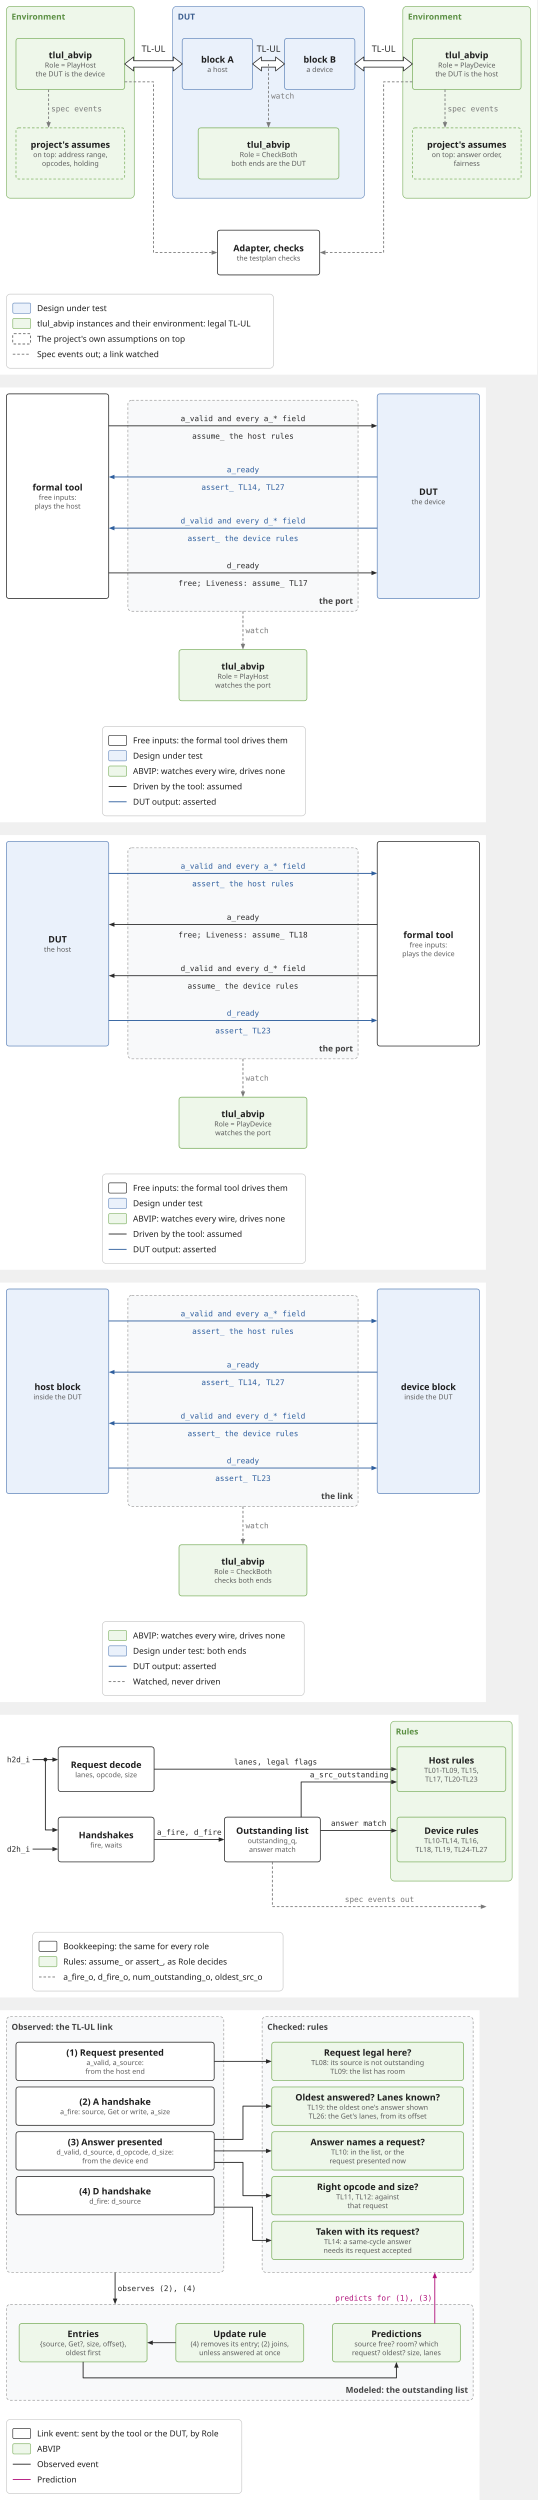
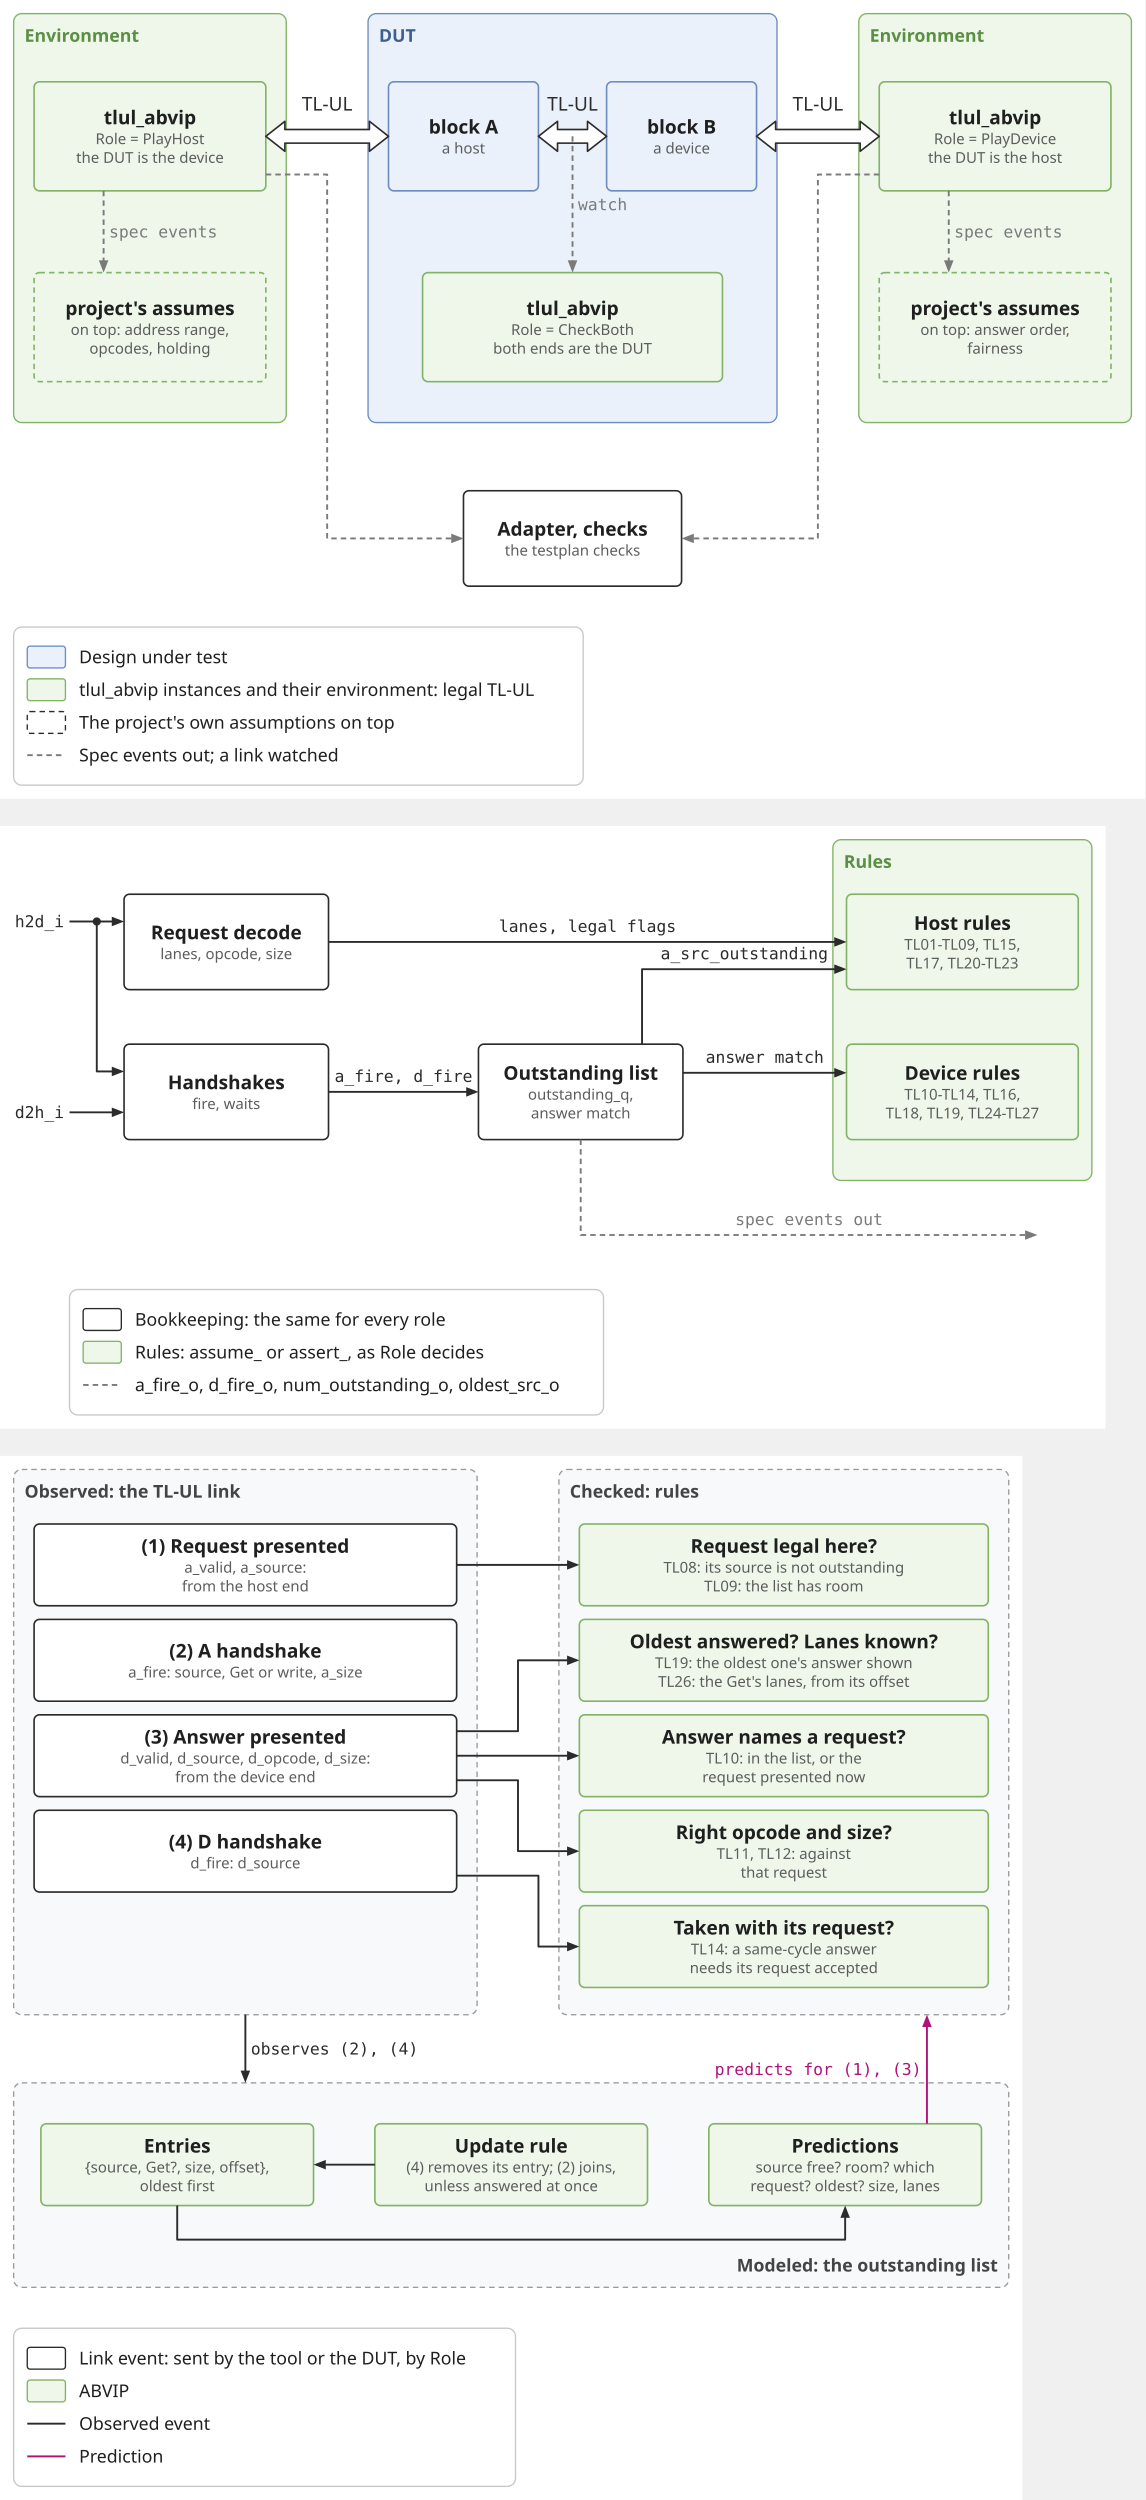
- <svg xmlns="http://www.w3.org/2000/svg" width="840" height="3910" viewBox="0 0 840 3910">
+ <svg xmlns="http://www.w3.org/2000/svg" width="840" height="1834" viewBox="0 0 840 1834">
  <view id="fig1" viewBox="0 0 840 586" />
-   <view id="fig2" viewBox="0 606 760 680" />
-   <view id="fig3" viewBox="0 1306 760 680" />
-   <view id="fig4" viewBox="0 2006 760 656" />
-   <view id="fig5" viewBox="0 2682 811 442" />
-   <view id="fig6" viewBox="0 3144 750 766" />
+   <view id="fig2" viewBox="0 606 811 442" />
+   <view id="fig3" viewBox="0 1068 750 766" />
  <svg x="0" y="0" width="840" height="586" viewBox="-10 -10 840 586" font-family="sans-serif" font-size="14" fill="#1f1f1f">
    <rect x="-10" y="-10" width="840" height="586" fill="#ffffff" />
    <rect x="0" y="0" width="200" height="300" rx="6" fill="#eef7ea" stroke="#82b366" stroke-width="1" />
    <rect x="260" y="0" width="300" height="300" rx="6" fill="#eaf1fb" stroke="#6c8ebf" stroke-width="1" />
    <rect x="620" y="0" width="200" height="300" rx="6" fill="#eef7ea" stroke="#82b366" stroke-width="1" />
    <rect x="0" y="450" width="417.81" height="116" rx="6" fill="#ffffff" stroke="#c8c8c8" stroke-width="1" />
    <rect x="15" y="50" width="170" height="80" rx="4" fill="#eef7ea" stroke="#82b366" stroke-width="1.2" />
    <text x="100" y="81.15" font-size="14" font-weight="bold" text-anchor="middle">tlul_abvip</text>
    <text x="100" y="95.72" font-size="11" fill="#5c5c5c" text-anchor="middle">Role = PlayHost</text>
    <text x="100" y="109.47" font-size="11" fill="#5c5c5c" text-anchor="middle">the DUT is the device</text>
    <rect x="15" y="190" width="170" height="80" rx="4" fill="#eef7ea" stroke="#82b366" stroke-width="1.2" stroke-dasharray="4 3" />
    <text x="100" y="221.15" font-size="14" font-weight="bold" text-anchor="middle">project's assumes</text>
    <text x="100" y="235.72" font-size="11" fill="#5c5c5c" text-anchor="middle">on top: address range,</text>
    <text x="100" y="249.47" font-size="11" fill="#5c5c5c" text-anchor="middle">opcodes, holding</text>
    <rect x="275" y="50" width="110" height="80" rx="4" fill="#eaf1fb" stroke="#6c8ebf" stroke-width="1.2" />
    <text x="330" y="88.03" font-size="14" font-weight="bold" text-anchor="middle">block A</text>
    <text x="330" y="102.6" font-size="11" fill="#5c5c5c" text-anchor="middle">a host</text>
    <rect x="435" y="50" width="110" height="80" rx="4" fill="#eaf1fb" stroke="#6c8ebf" stroke-width="1.2" />
    <text x="490" y="88.03" font-size="14" font-weight="bold" text-anchor="middle">block B</text>
    <text x="490" y="102.6" font-size="11" fill="#5c5c5c" text-anchor="middle">a device</text>
    <rect x="300" y="190" width="220" height="80" rx="4" fill="#eef7ea" stroke="#82b366" stroke-width="1.2" />
    <text x="410" y="221.15" font-size="14" font-weight="bold" text-anchor="middle">tlul_abvip</text>
    <text x="410" y="235.72" font-size="11" fill="#5c5c5c" text-anchor="middle">Role = CheckBoth</text>
    <text x="410" y="249.47" font-size="11" fill="#5c5c5c" text-anchor="middle">both ends are the DUT</text>
    <rect x="635" y="50" width="170" height="80" rx="4" fill="#eef7ea" stroke="#82b366" stroke-width="1.2" />
    <text x="720" y="81.15" font-size="14" font-weight="bold" text-anchor="middle">tlul_abvip</text>
    <text x="720" y="95.72" font-size="11" fill="#5c5c5c" text-anchor="middle">Role = PlayDevice</text>
    <text x="720" y="109.47" font-size="11" fill="#5c5c5c" text-anchor="middle">the DUT is the host</text>
    <rect x="635" y="190" width="170" height="80" rx="4" fill="#eef7ea" stroke="#82b366" stroke-width="1.2" stroke-dasharray="4 3" />
    <text x="720" y="221.15" font-size="14" font-weight="bold" text-anchor="middle">project's assumes</text>
    <text x="720" y="235.72" font-size="11" fill="#5c5c5c" text-anchor="middle">on top: answer order,</text>
    <text x="720" y="249.47" font-size="11" fill="#5c5c5c" text-anchor="middle">fairness</text>
    <polygon points="185,90 199,101 199,95 261,95 261,101 275,90 261,79 261,85 199,85 199,79" fill="#ffffff" stroke="#2b2b2b" stroke-width="1.2" stroke-linejoin="round" />
    <polygon points="385,90 399,101 399,95 421,95 421,101 435,90 421,79 421,85 399,85 399,79" fill="#ffffff" stroke="#2b2b2b" stroke-width="1.2" stroke-linejoin="round" />
    <polygon points="410,190 406.5,181 413.5,181" fill="#7a7a7a" />
    <polyline points="410,90 410,182" fill="none" stroke="#7a7a7a" stroke-width="1.4" stroke-dasharray="4 3" stroke-linejoin="round" />
    <polygon points="545,90 559,101 559,95 621,95 621,101 635,90 621,79 621,85 559,85 559,79" fill="#ffffff" stroke="#2b2b2b" stroke-width="1.2" stroke-linejoin="round" />
    <polygon points="66,190 62.5,181 69.5,181" fill="#7a7a7a" />
    <polyline points="66,130 66,182" fill="none" stroke="#7a7a7a" stroke-width="1.4" stroke-dasharray="4 3" stroke-linejoin="round" />
    <polygon points="686,190 682.5,181 689.5,181" fill="#7a7a7a" />
    <polyline points="686,130 686,182" fill="none" stroke="#7a7a7a" stroke-width="1.4" stroke-dasharray="4 3" stroke-linejoin="round" />
    <rect x="330" y="350" width="160" height="70" rx="4" fill="#ffffff" stroke="#2b2b2b" stroke-width="1.2" />
    <text x="410" y="383.02" font-size="14" font-weight="bold" text-anchor="middle">Adapter, checks</text>
    <text x="410" y="397.6" font-size="11" fill="#5c5c5c" text-anchor="middle">the testplan checks</text>
    <polygon points="330,385 321,388.5 321,381.5" fill="#7a7a7a" />
    <polyline points="185,118 230,118 230,385 322,385" fill="none" stroke="#7a7a7a" stroke-width="1.4" stroke-dasharray="4 3" stroke-linejoin="round" />
    <polygon points="490,385 499,381.5 499,388.5" fill="#7a7a7a" />
    <polyline points="635,118 590,118 590,385 498,385" fill="none" stroke="#7a7a7a" stroke-width="1.4" stroke-dasharray="4 3" stroke-linejoin="round" />
    <rect x="10" y="464" width="28" height="16" rx="2" fill="#eaf1fb" stroke="#6c8ebf" stroke-width="1" />
    <rect x="10" y="488" width="28" height="16" rx="2" fill="#eef7ea" stroke="#82b366" stroke-width="1" />
    <rect x="10" y="512" width="28" height="16" rx="2" fill="#ffffff" stroke="#2b2b2b" stroke-width="1" stroke-dasharray="4 3" />
    <line x1="10" y1="544" x2="38" y2="544" fill="none" stroke="#7a7a7a" stroke-width="1.4" stroke-dasharray="4 3" />
    <text x="8" y="20.68" font-size="13" font-weight="bold" fill="#5b8f43">Environment</text>
    <text x="268" y="20.68" font-size="13" font-weight="bold" fill="#3d5f8f">DUT</text>
    <text x="628" y="20.68" font-size="13" font-weight="bold" fill="#5b8f43">Environment</text>
    <text x="230" y="71.15" font-size="14" fill="#2b2b2b" text-anchor="middle">TL-UL</text>
    <text x="410" y="71.15" font-size="14" fill="#2b2b2b" text-anchor="middle">TL-UL</text>
    <text x="414" y="144.2" font-size="12" font-family="monospace" fill="#7a7a7a">watch</text>
    <text x="590" y="71.15" font-size="14" fill="#2b2b2b" text-anchor="middle">TL-UL</text>
    <text x="70" y="164.2" font-size="12" font-family="monospace" fill="#7a7a7a">spec events</text>
    <text x="690" y="164.2" font-size="12" font-family="monospace" fill="#7a7a7a">spec events</text>
    <text x="48" y="476.55" font-size="13">Design under test</text>
    <text x="48" y="500.55" font-size="13">tlul_abvip instances and their environment: legal TL-UL</text>
    <text x="48" y="524.55" font-size="13">The project's own assumptions on top</text>
    <text x="48" y="548.55" font-size="13">Spec events out; a link watched</text>
  </svg>
-   <svg x="0" y="606" width="760" height="680" viewBox="-10 10 760 680" font-family="sans-serif" font-size="14" fill="#1f1f1f">
-     <rect x="-10" y="10" width="760" height="680" fill="#ffffff" />
-     <rect x="190" y="30" width="360" height="330" rx="6" fill="#f8f9fa" stroke="#9a9a9a" stroke-width="1" stroke-dasharray="4 3" />
-     <rect x="150" y="540" width="317.96" height="140" rx="6" fill="#ffffff" stroke="#c8c8c8" stroke-width="1" />
-     <rect x="0" y="20" width="160" height="320" rx="4" fill="#ffffff" stroke="#2b2b2b" stroke-width="1.2" />
-     <text x="80" y="171.15" font-size="14" font-weight="bold" text-anchor="middle">formal tool</text>
-     <text x="80" y="185.72" font-size="11" fill="#5c5c5c" text-anchor="middle">free inputs:</text>
-     <text x="80" y="199.47" font-size="11" fill="#5c5c5c" text-anchor="middle">plays the host</text>
-     <rect x="580" y="20" width="160" height="320" rx="4" fill="#eaf1fb" stroke="#6c8ebf" stroke-width="1.2" />
-     <text x="660" y="178.03" font-size="14" font-weight="bold" text-anchor="middle">DUT</text>
-     <text x="660" y="192.6" font-size="11" fill="#5c5c5c" text-anchor="middle">the device</text>
-     <polygon points="580,70 571,73.5 571,66.5" fill="#2b2b2b" />
-     <polyline points="160,70 572,70" fill="none" stroke="#2b2b2b" stroke-width="1.4" stroke-linejoin="round" />
-     <polygon points="160,150 169,146.5 169,153.5" fill="#2f5f9e" />
-     <polyline points="580,150 168,150" fill="none" stroke="#2f5f9e" stroke-width="1.4" stroke-linejoin="round" />
-     <polygon points="160,230 169,226.5 169,233.5" fill="#2f5f9e" />
-     <polyline points="580,230 168,230" fill="none" stroke="#2f5f9e" stroke-width="1.4" stroke-linejoin="round" />
-     <polygon points="580,300 571,303.5 571,296.5" fill="#2b2b2b" />
-     <polyline points="160,300 572,300" fill="none" stroke="#2b2b2b" stroke-width="1.4" stroke-linejoin="round" />
-     <rect x="270" y="420" width="200" height="80" rx="4" fill="#eef7ea" stroke="#82b366" stroke-width="1.2" />
-     <text x="370" y="451.15" font-size="14" font-weight="bold" text-anchor="middle">tlul_abvip</text>
-     <text x="370" y="465.73" font-size="11" fill="#5c5c5c" text-anchor="middle">Role = PlayHost</text>
-     <text x="370" y="479.48" font-size="11" fill="#5c5c5c" text-anchor="middle">watches the port</text>
-     <polygon points="370,420 366.5,411 373.5,411" fill="#7a7a7a" />
-     <polyline points="370,360 370,412" fill="none" stroke="#7a7a7a" stroke-width="1.4" stroke-dasharray="4 3" stroke-linejoin="round" />
-     <rect x="160" y="554" width="28" height="16" rx="2" fill="#ffffff" stroke="#2b2b2b" stroke-width="1" />
-     <rect x="160" y="578" width="28" height="16" rx="2" fill="#eaf1fb" stroke="#6c8ebf" stroke-width="1" />
-     <rect x="160" y="602" width="28" height="16" rx="2" fill="#eef7ea" stroke="#82b366" stroke-width="1" />
-     <line x1="160" y1="634" x2="188" y2="634" fill="none" stroke="#2b2b2b" stroke-width="1.4" />
-     <line x1="160" y1="658" x2="188" y2="658" fill="none" stroke="#2f5f9e" stroke-width="1.4" />
-     <text x="542" y="348.43" font-size="13" font-weight="bold" fill="#444444" text-anchor="end">the port</text>
-     <text x="370" y="62.7" font-size="12" font-family="monospace" fill="#2b2b2b" text-anchor="middle">a_valid and every a_* field</text>
-     <text x="370" y="90.2" font-size="12" font-family="monospace" fill="#2b2b2b" text-anchor="middle">assume_ the host rules</text>
-     <text x="370" y="142.7" font-size="12" font-family="monospace" fill="#2f5f9e" text-anchor="middle">a_ready</text>
-     <text x="370" y="170.2" font-size="12" font-family="monospace" fill="#2f5f9e" text-anchor="middle">assert_ TL14, TL27</text>
-     <text x="370" y="222.7" font-size="12" font-family="monospace" fill="#2f5f9e" text-anchor="middle">d_valid and every d_* field</text>
-     <text x="370" y="250.2" font-size="12" font-family="monospace" fill="#2f5f9e" text-anchor="middle">assert_ the device rules</text>
-     <text x="370" y="292.7" font-size="12" font-family="monospace" fill="#2b2b2b" text-anchor="middle">d_ready</text>
-     <text x="370" y="320.2" font-size="12" font-family="monospace" fill="#2b2b2b" text-anchor="middle">free; Liveness: assume_ TL17</text>
-     <text x="374" y="394.2" font-size="12" font-family="monospace" fill="#7a7a7a">watch</text>
-     <text x="198" y="566.55" font-size="13">Free inputs: the formal tool drives them</text>
-     <text x="198" y="590.55" font-size="13">Design under test</text>
-     <text x="198" y="614.55" font-size="13">ABVIP: watches every wire, drives none</text>
-     <text x="198" y="638.55" font-size="13">Driven by the tool: assumed</text>
-     <text x="198" y="662.55" font-size="13">DUT output: asserted</text>
-   </svg>
-   <svg x="0" y="1306" width="760" height="680" viewBox="-10 10 760 680" font-family="sans-serif" font-size="14" fill="#1f1f1f">
-     <rect x="-10" y="10" width="760" height="680" fill="#ffffff" />
-     <rect x="190" y="30" width="360" height="330" rx="6" fill="#f8f9fa" stroke="#9a9a9a" stroke-width="1" stroke-dasharray="4 3" />
-     <rect x="150" y="540" width="317.96" height="140" rx="6" fill="#ffffff" stroke="#c8c8c8" stroke-width="1" />
-     <rect x="0" y="20" width="160" height="320" rx="4" fill="#eaf1fb" stroke="#6c8ebf" stroke-width="1.2" />
-     <text x="80" y="178.03" font-size="14" font-weight="bold" text-anchor="middle">DUT</text>
-     <text x="80" y="192.6" font-size="11" fill="#5c5c5c" text-anchor="middle">the host</text>
-     <rect x="580" y="20" width="160" height="320" rx="4" fill="#ffffff" stroke="#2b2b2b" stroke-width="1.2" />
-     <text x="660" y="171.15" font-size="14" font-weight="bold" text-anchor="middle">formal tool</text>
-     <text x="660" y="185.72" font-size="11" fill="#5c5c5c" text-anchor="middle">free inputs:</text>
-     <text x="660" y="199.47" font-size="11" fill="#5c5c5c" text-anchor="middle">plays the device</text>
-     <polygon points="580,70 571,73.5 571,66.5" fill="#2f5f9e" />
-     <polyline points="160,70 572,70" fill="none" stroke="#2f5f9e" stroke-width="1.4" stroke-linejoin="round" />
-     <polygon points="160,150 169,146.5 169,153.5" fill="#2b2b2b" />
-     <polyline points="580,150 168,150" fill="none" stroke="#2b2b2b" stroke-width="1.4" stroke-linejoin="round" />
-     <polygon points="160,230 169,226.5 169,233.5" fill="#2b2b2b" />
-     <polyline points="580,230 168,230" fill="none" stroke="#2b2b2b" stroke-width="1.4" stroke-linejoin="round" />
-     <polygon points="580,300 571,303.5 571,296.5" fill="#2f5f9e" />
-     <polyline points="160,300 572,300" fill="none" stroke="#2f5f9e" stroke-width="1.4" stroke-linejoin="round" />
-     <rect x="270" y="420" width="200" height="80" rx="4" fill="#eef7ea" stroke="#82b366" stroke-width="1.2" />
-     <text x="370" y="451.15" font-size="14" font-weight="bold" text-anchor="middle">tlul_abvip</text>
-     <text x="370" y="465.73" font-size="11" fill="#5c5c5c" text-anchor="middle">Role = PlayDevice</text>
-     <text x="370" y="479.48" font-size="11" fill="#5c5c5c" text-anchor="middle">watches the port</text>
-     <polygon points="370,420 366.5,411 373.5,411" fill="#7a7a7a" />
-     <polyline points="370,360 370,412" fill="none" stroke="#7a7a7a" stroke-width="1.4" stroke-dasharray="4 3" stroke-linejoin="round" />
-     <rect x="160" y="554" width="28" height="16" rx="2" fill="#ffffff" stroke="#2b2b2b" stroke-width="1" />
-     <rect x="160" y="578" width="28" height="16" rx="2" fill="#eaf1fb" stroke="#6c8ebf" stroke-width="1" />
-     <rect x="160" y="602" width="28" height="16" rx="2" fill="#eef7ea" stroke="#82b366" stroke-width="1" />
-     <line x1="160" y1="634" x2="188" y2="634" fill="none" stroke="#2b2b2b" stroke-width="1.4" />
-     <line x1="160" y1="658" x2="188" y2="658" fill="none" stroke="#2f5f9e" stroke-width="1.4" />
-     <text x="542" y="348.43" font-size="13" font-weight="bold" fill="#444444" text-anchor="end">the port</text>
-     <text x="370" y="62.7" font-size="12" font-family="monospace" fill="#2f5f9e" text-anchor="middle">a_valid and every a_* field</text>
-     <text x="370" y="90.2" font-size="12" font-family="monospace" fill="#2f5f9e" text-anchor="middle">assert_ the host rules</text>
-     <text x="370" y="142.7" font-size="12" font-family="monospace" fill="#2b2b2b" text-anchor="middle">a_ready</text>
-     <text x="370" y="170.2" font-size="12" font-family="monospace" fill="#2b2b2b" text-anchor="middle">free; Liveness: assume_ TL18</text>
-     <text x="370" y="222.7" font-size="12" font-family="monospace" fill="#2b2b2b" text-anchor="middle">d_valid and every d_* field</text>
-     <text x="370" y="250.2" font-size="12" font-family="monospace" fill="#2b2b2b" text-anchor="middle">assume_ the device rules</text>
-     <text x="370" y="292.7" font-size="12" font-family="monospace" fill="#2f5f9e" text-anchor="middle">d_ready</text>
-     <text x="370" y="320.2" font-size="12" font-family="monospace" fill="#2f5f9e" text-anchor="middle">assert_ TL23</text>
-     <text x="374" y="394.2" font-size="12" font-family="monospace" fill="#7a7a7a">watch</text>
-     <text x="198" y="566.55" font-size="13">Free inputs: the formal tool drives them</text>
-     <text x="198" y="590.55" font-size="13">Design under test</text>
-     <text x="198" y="614.55" font-size="13">ABVIP: watches every wire, drives none</text>
-     <text x="198" y="638.55" font-size="13">Driven by the tool: assumed</text>
-     <text x="198" y="662.55" font-size="13">DUT output: asserted</text>
-   </svg>
-   <svg x="0" y="2006" width="760" height="656" viewBox="-10 10 760 656" font-family="sans-serif" font-size="14" fill="#1f1f1f">
-     <rect x="-10" y="10" width="760" height="656" fill="#ffffff" />
-     <rect x="190" y="30" width="360" height="330" rx="6" fill="#f8f9fa" stroke="#9a9a9a" stroke-width="1" stroke-dasharray="4 3" />
-     <rect x="150" y="540" width="315.84" height="116" rx="6" fill="#ffffff" stroke="#c8c8c8" stroke-width="1" />
-     <rect x="0" y="20" width="160" height="320" rx="4" fill="#eaf1fb" stroke="#6c8ebf" stroke-width="1.2" />
-     <text x="80" y="178.03" font-size="14" font-weight="bold" text-anchor="middle">host block</text>
-     <text x="80" y="192.6" font-size="11" fill="#5c5c5c" text-anchor="middle">inside the DUT</text>
-     <rect x="580" y="20" width="160" height="320" rx="4" fill="#eaf1fb" stroke="#6c8ebf" stroke-width="1.2" />
-     <text x="660" y="178.03" font-size="14" font-weight="bold" text-anchor="middle">device block</text>
-     <text x="660" y="192.6" font-size="11" fill="#5c5c5c" text-anchor="middle">inside the DUT</text>
-     <polygon points="580,70 571,73.5 571,66.5" fill="#2f5f9e" />
-     <polyline points="160,70 572,70" fill="none" stroke="#2f5f9e" stroke-width="1.4" stroke-linejoin="round" />
-     <polygon points="160,150 169,146.5 169,153.5" fill="#2f5f9e" />
-     <polyline points="580,150 168,150" fill="none" stroke="#2f5f9e" stroke-width="1.4" stroke-linejoin="round" />
-     <polygon points="160,230 169,226.5 169,233.5" fill="#2f5f9e" />
-     <polyline points="580,230 168,230" fill="none" stroke="#2f5f9e" stroke-width="1.4" stroke-linejoin="round" />
-     <polygon points="580,300 571,303.5 571,296.5" fill="#2f5f9e" />
-     <polyline points="160,300 572,300" fill="none" stroke="#2f5f9e" stroke-width="1.4" stroke-linejoin="round" />
-     <rect x="270" y="420" width="200" height="80" rx="4" fill="#eef7ea" stroke="#82b366" stroke-width="1.2" />
-     <text x="370" y="451.15" font-size="14" font-weight="bold" text-anchor="middle">tlul_abvip</text>
-     <text x="370" y="465.73" font-size="11" fill="#5c5c5c" text-anchor="middle">Role = CheckBoth</text>
-     <text x="370" y="479.48" font-size="11" fill="#5c5c5c" text-anchor="middle">checks both ends</text>
-     <polygon points="370,420 366.5,411 373.5,411" fill="#7a7a7a" />
-     <polyline points="370,360 370,412" fill="none" stroke="#7a7a7a" stroke-width="1.4" stroke-dasharray="4 3" stroke-linejoin="round" />
-     <rect x="160" y="554" width="28" height="16" rx="2" fill="#eef7ea" stroke="#82b366" stroke-width="1" />
-     <rect x="160" y="578" width="28" height="16" rx="2" fill="#eaf1fb" stroke="#6c8ebf" stroke-width="1" />
-     <line x1="160" y1="610" x2="188" y2="610" fill="none" stroke="#2f5f9e" stroke-width="1.4" />
-     <line x1="160" y1="634" x2="188" y2="634" fill="none" stroke="#7a7a7a" stroke-width="1.4" stroke-dasharray="4 3" />
-     <text x="542" y="348.43" font-size="13" font-weight="bold" fill="#444444" text-anchor="end">the link</text>
-     <text x="370" y="62.7" font-size="12" font-family="monospace" fill="#2f5f9e" text-anchor="middle">a_valid and every a_* field</text>
-     <text x="370" y="90.2" font-size="12" font-family="monospace" fill="#2f5f9e" text-anchor="middle">assert_ the host rules</text>
-     <text x="370" y="142.7" font-size="12" font-family="monospace" fill="#2f5f9e" text-anchor="middle">a_ready</text>
-     <text x="370" y="170.2" font-size="12" font-family="monospace" fill="#2f5f9e" text-anchor="middle">assert_ TL14, TL27</text>
-     <text x="370" y="222.7" font-size="12" font-family="monospace" fill="#2f5f9e" text-anchor="middle">d_valid and every d_* field</text>
-     <text x="370" y="250.2" font-size="12" font-family="monospace" fill="#2f5f9e" text-anchor="middle">assert_ the device rules</text>
-     <text x="370" y="292.7" font-size="12" font-family="monospace" fill="#2f5f9e" text-anchor="middle">d_ready</text>
-     <text x="370" y="320.2" font-size="12" font-family="monospace" fill="#2f5f9e" text-anchor="middle">assert_ TL23</text>
-     <text x="374" y="394.2" font-size="12" font-family="monospace" fill="#7a7a7a">watch</text>
-     <text x="198" y="566.55" font-size="13">ABVIP: watches every wire, drives none</text>
-     <text x="198" y="590.55" font-size="13">Design under test: both ends</text>
-     <text x="198" y="614.55" font-size="13">DUT output: asserted</text>
-     <text x="198" y="638.55" font-size="13">Watched, never driven</text>
-   </svg>
-   <svg x="0" y="2682" width="811" height="442" viewBox="-51 -10 811 442" font-family="sans-serif" font-size="14" fill="#1f1f1f">
+   <svg x="0" y="606" width="811" height="442" viewBox="-51 -10 811 442" font-family="sans-serif" font-size="14" fill="#1f1f1f">
    <rect x="-51" y="-10" width="811" height="442" fill="#ffffff" />
    <rect x="560" y="0" width="190" height="250" rx="6" fill="#eef7ea" stroke="#82b366" stroke-width="1" />
    <rect x="0" y="330" width="391.75" height="92" rx="6" fill="#ffffff" stroke="#c8c8c8" stroke-width="1" />
    <rect x="40" y="40" width="150" height="70" rx="4" fill="#ffffff" stroke="#2b2b2b" stroke-width="1.2" />
    <text x="115" y="73.03" font-size="14" font-weight="bold" text-anchor="middle">Request decode</text>
    <text x="115" y="87.6" font-size="11" fill="#5c5c5c" text-anchor="middle">lanes, opcode, size</text>
    <rect x="40" y="150" width="150" height="70" rx="4" fill="#ffffff" stroke="#2b2b2b" stroke-width="1.2" />
    <text x="115" y="183.03" font-size="14" font-weight="bold" text-anchor="middle">Handshakes</text>
    <text x="115" y="197.6" font-size="11" fill="#5c5c5c" text-anchor="middle">fire, waits</text>
    <rect x="300" y="150" width="150" height="70" rx="4" fill="#ffffff" stroke="#2b2b2b" stroke-width="1.2" />
    <text x="375" y="176.15" font-size="14" font-weight="bold" text-anchor="middle">Outstanding list</text>
    <text x="375" y="190.72" font-size="11" fill="#5c5c5c" text-anchor="middle">outstanding_q,</text>
    <text x="375" y="204.47" font-size="11" fill="#5c5c5c" text-anchor="middle">answer match</text>
    <rect x="570" y="40" width="170" height="70" rx="4" fill="#eef7ea" stroke="#82b366" stroke-width="1.2" />
    <text x="655" y="66.15" font-size="14" font-weight="bold" text-anchor="middle">Host rules</text>
    <text x="655" y="80.72" font-size="11" fill="#5c5c5c" text-anchor="middle">TL01-TL09, TL15,</text>
    <text x="655" y="94.47" font-size="11" fill="#5c5c5c" text-anchor="middle">TL17, TL20-TL23</text>
    <rect x="570" y="150" width="170" height="70" rx="4" fill="#eef7ea" stroke="#82b366" stroke-width="1.2" />
    <text x="655" y="176.15" font-size="14" font-weight="bold" text-anchor="middle">Device rules</text>
    <text x="655" y="190.72" font-size="11" fill="#5c5c5c" text-anchor="middle">TL10-TL14, TL16,</text>
    <text x="655" y="204.47" font-size="11" fill="#5c5c5c" text-anchor="middle">TL18, TL19, TL24-TL27</text>
    <polygon points="40,60 31,63.5 31,56.5" fill="#2b2b2b" />
    <polyline points="0,60 32,60" fill="none" stroke="#2b2b2b" stroke-width="1.4" stroke-linejoin="round" />
    <circle cx="20" cy="60" r="3" fill="#2b2b2b" />
    <polygon points="40,170 31,173.5 31,166.5" fill="#2b2b2b" />
    <polyline points="20,60 20,170 32,170" fill="none" stroke="#2b2b2b" stroke-width="1.4" stroke-linejoin="round" />
    <polygon points="40,200 31,203.5 31,196.5" fill="#2b2b2b" />
    <polyline points="0,200 32,200" fill="none" stroke="#2b2b2b" stroke-width="1.4" stroke-linejoin="round" />
    <polygon points="570,75 561,78.5 561,71.5" fill="#2b2b2b" />
    <polyline points="190,75 562,75" fill="none" stroke="#2b2b2b" stroke-width="1.4" stroke-linejoin="round" />
    <polygon points="300,185 291,188.5 291,181.5" fill="#2b2b2b" />
    <polyline points="190,185 292,185" fill="none" stroke="#2b2b2b" stroke-width="1.4" stroke-linejoin="round" />
    <polygon points="570,95 561,98.5 561,91.5" fill="#2b2b2b" />
    <polyline points="420,150 420,95 562,95" fill="none" stroke="#2b2b2b" stroke-width="1.4" stroke-linejoin="round" />
    <polygon points="570,171 561,174.5 561,167.5" fill="#2b2b2b" />
    <polyline points="450,171 562,171" fill="none" stroke="#2b2b2b" stroke-width="1.4" stroke-linejoin="round" />
    <polygon points="710,290 701,293.5 701,286.5" fill="#7a7a7a" />
    <polyline points="375,220 375,290 702,290" fill="none" stroke="#7a7a7a" stroke-width="1.4" stroke-dasharray="4 3" stroke-linejoin="round" />
    <rect x="10" y="344" width="28" height="16" rx="2" fill="#ffffff" stroke="#2b2b2b" stroke-width="1" />
    <rect x="10" y="368" width="28" height="16" rx="2" fill="#eef7ea" stroke="#82b366" stroke-width="1" />
    <line x1="10" y1="400" x2="38" y2="400" fill="none" stroke="#7a7a7a" stroke-width="1.4" stroke-dasharray="4 3" />
    <text x="568" y="20.68" font-size="13" font-weight="bold" fill="#5b8f43">Rules</text>
    <text x="-4" y="64.2" font-size="12" font-family="monospace" fill="#2b2b2b" text-anchor="end">h2d_i</text>
    <text x="-4" y="204.2" font-size="12" font-family="monospace" fill="#2b2b2b" text-anchor="end">d2h_i</text>
    <text x="380" y="67.7" font-size="12" font-family="monospace" fill="#2b2b2b" text-anchor="middle">lanes, legal flags</text>
    <text x="245" y="177.7" font-size="12" font-family="monospace" fill="#2b2b2b" text-anchor="middle">a_fire, d_fire</text>
    <text x="495" y="87.7" font-size="12" font-family="monospace" fill="#2b2b2b" text-anchor="middle">a_src_outstanding</text>
    <text x="510" y="163.7" font-size="12" font-family="monospace" fill="#2b2b2b" text-anchor="middle">answer match</text>
    <text x="542.5" y="282.7" font-size="12" font-family="monospace" fill="#7a7a7a" text-anchor="middle">spec events out</text>
    <text x="48" y="356.55" font-size="13">Bookkeeping: the same for every role</text>
    <text x="48" y="380.55" font-size="13">Rules: assume_ or assert_, as Role decides</text>
    <text x="48" y="404.55" font-size="13">a_fire_o, d_fire_o, num_outstanding_o, oldest_src_o</text>
  </svg>
-   <svg x="0" y="3144" width="750" height="766" viewBox="-10 -10 750 766" font-family="sans-serif" font-size="14" fill="#1f1f1f">
+   <svg x="0" y="1068" width="750" height="766" viewBox="-10 -10 750 766" font-family="sans-serif" font-size="14" fill="#1f1f1f">
    <rect x="-10" y="-10" width="750" height="766" fill="#ffffff" />
    <rect x="0" y="0" width="340" height="400" rx="6" fill="#f8f9fa" stroke="#9a9a9a" stroke-width="1" stroke-dasharray="4 3" />
    <rect x="400" y="0" width="330" height="400" rx="6" fill="#f8f9fa" stroke="#9a9a9a" stroke-width="1" stroke-dasharray="4 3" />
    <rect x="0" y="450" width="730" height="150" rx="6" fill="#f8f9fa" stroke="#9a9a9a" stroke-width="1" stroke-dasharray="4 3" />
    <rect x="0" y="630" width="368.17" height="116" rx="6" fill="#ffffff" stroke="#c8c8c8" stroke-width="1" />
    <rect x="15" y="40" width="310" height="60" rx="4" fill="#ffffff" stroke="#2b2b2b" stroke-width="1.2" />
    <text x="170" y="61.15" font-size="14" font-weight="bold" text-anchor="middle">(1) Request presented</text>
    <text x="170" y="75.72" font-size="11" fill="#5c5c5c" text-anchor="middle">a_valid, a_source:</text>
    <text x="170" y="89.47" font-size="11" fill="#5c5c5c" text-anchor="middle">from the host end</text>
    <rect x="15" y="110" width="310" height="60" rx="4" fill="#ffffff" stroke="#2b2b2b" stroke-width="1.2" />
    <text x="170" y="138.03" font-size="14" font-weight="bold" text-anchor="middle">(2) A handshake</text>
    <text x="170" y="152.6" font-size="11" fill="#5c5c5c" text-anchor="middle">a_fire: source, Get or write, a_size</text>
    <rect x="15" y="180" width="310" height="60" rx="4" fill="#ffffff" stroke="#2b2b2b" stroke-width="1.2" />
    <text x="170" y="201.15" font-size="14" font-weight="bold" text-anchor="middle">(3) Answer presented</text>
    <text x="170" y="215.72" font-size="11" fill="#5c5c5c" text-anchor="middle">d_valid, d_source, d_opcode, d_size:</text>
    <text x="170" y="229.47" font-size="11" fill="#5c5c5c" text-anchor="middle">from the device end</text>
    <rect x="15" y="250" width="310" height="60" rx="4" fill="#ffffff" stroke="#2b2b2b" stroke-width="1.2" />
    <text x="170" y="278.02" font-size="14" font-weight="bold" text-anchor="middle">(4) D handshake</text>
    <text x="170" y="292.6" font-size="11" fill="#5c5c5c" text-anchor="middle">d_fire: d_source</text>
    <rect x="415" y="40" width="300" height="60" rx="4" fill="#eef7ea" stroke="#82b366" stroke-width="1.2" />
    <text x="565" y="61.15" font-size="14" font-weight="bold" text-anchor="middle">Request legal here?</text>
    <text x="565" y="75.72" font-size="11" fill="#5c5c5c" text-anchor="middle">TL08: its source is not outstanding</text>
    <text x="565" y="89.47" font-size="11" fill="#5c5c5c" text-anchor="middle">TL09: the list has room</text>
    <rect x="415" y="110" width="300" height="60" rx="4" fill="#eef7ea" stroke="#82b366" stroke-width="1.2" />
    <text x="565" y="131.15" font-size="14" font-weight="bold" text-anchor="middle">Oldest answered? Lanes known?</text>
    <text x="565" y="145.72" font-size="11" fill="#5c5c5c" text-anchor="middle">TL19: the oldest one's answer shown</text>
    <text x="565" y="159.47" font-size="11" fill="#5c5c5c" text-anchor="middle">TL26: the Get's lanes, from its offset</text>
    <rect x="415" y="180" width="300" height="60" rx="4" fill="#eef7ea" stroke="#82b366" stroke-width="1.2" />
    <text x="565" y="201.15" font-size="14" font-weight="bold" text-anchor="middle">Answer names a request?</text>
    <text x="565" y="215.72" font-size="11" fill="#5c5c5c" text-anchor="middle">TL10: in the list, or the</text>
    <text x="565" y="229.47" font-size="11" fill="#5c5c5c" text-anchor="middle">request presented now</text>
    <rect x="415" y="250" width="300" height="60" rx="4" fill="#eef7ea" stroke="#82b366" stroke-width="1.2" />
    <text x="565" y="271.15" font-size="14" font-weight="bold" text-anchor="middle">Right opcode and size?</text>
    <text x="565" y="285.73" font-size="11" fill="#5c5c5c" text-anchor="middle">TL11, TL12: against</text>
    <text x="565" y="299.48" font-size="11" fill="#5c5c5c" text-anchor="middle">that request</text>
    <rect x="415" y="320" width="300" height="60" rx="4" fill="#eef7ea" stroke="#82b366" stroke-width="1.2" />
    <text x="565" y="341.15" font-size="14" font-weight="bold" text-anchor="middle">Taken with its request?</text>
    <text x="565" y="355.73" font-size="11" fill="#5c5c5c" text-anchor="middle">TL14: a same-cycle answer</text>
    <text x="565" y="369.48" font-size="11" fill="#5c5c5c" text-anchor="middle">needs its request accepted</text>
    <polygon points="415,70 406,73.5 406,66.5" fill="#2b2b2b" />
    <polyline points="325,70 407,70" fill="none" stroke="#2b2b2b" stroke-width="1.4" stroke-linejoin="round" />
    <polygon points="415,210 406,213.5 406,206.5" fill="#2b2b2b" />
    <polyline points="325,210 407,210" fill="none" stroke="#2b2b2b" stroke-width="1.4" stroke-linejoin="round" />
    <polygon points="415,140 406,143.5 406,136.5" fill="#2b2b2b" />
    <polyline points="325,192 370,192 370,140 407,140" fill="none" stroke="#2b2b2b" stroke-width="1.4" stroke-linejoin="round" />
    <polygon points="415,280 406,283.5 406,276.5" fill="#2b2b2b" />
    <polyline points="325,228 370,228 370,280 407,280" fill="none" stroke="#2b2b2b" stroke-width="1.4" stroke-linejoin="round" />
    <polygon points="415,350 406,353.5 406,346.5" fill="#2b2b2b" />
    <polyline points="325,298 385,298 385,350 407,350" fill="none" stroke="#2b2b2b" stroke-width="1.4" stroke-linejoin="round" />
    <rect x="20" y="480" width="200" height="60" rx="4" fill="#eef7ea" stroke="#82b366" stroke-width="1.2" />
    <text x="120" y="501.15" font-size="14" font-weight="bold" text-anchor="middle">Entries</text>
    <text x="120" y="515.73" font-size="11" fill="#5c5c5c" text-anchor="middle">{source, Get?, size, offset},</text>
    <text x="120" y="529.48" font-size="11" fill="#5c5c5c" text-anchor="middle">oldest first</text>
    <rect x="265" y="480" width="200" height="60" rx="4" fill="#eef7ea" stroke="#82b366" stroke-width="1.2" />
    <text x="365" y="501.15" font-size="14" font-weight="bold" text-anchor="middle">Update rule</text>
    <text x="365" y="515.73" font-size="11" fill="#5c5c5c" text-anchor="middle">(4) removes its entry; (2) joins,</text>
    <text x="365" y="529.48" font-size="11" fill="#5c5c5c" text-anchor="middle">unless answered at once</text>
    <rect x="510" y="480" width="200" height="60" rx="4" fill="#eef7ea" stroke="#82b366" stroke-width="1.2" />
    <text x="610" y="501.15" font-size="14" font-weight="bold" text-anchor="middle">Predictions</text>
    <text x="610" y="515.73" font-size="11" fill="#5c5c5c" text-anchor="middle">source free? room? which</text>
    <text x="610" y="529.48" font-size="11" fill="#5c5c5c" text-anchor="middle">request? oldest? size, lanes</text>
    <polygon points="220,510 229,506.5 229,513.5" fill="#2b2b2b" />
    <polyline points="265,510 228,510" fill="none" stroke="#2b2b2b" stroke-width="1.4" stroke-linejoin="round" />
    <polygon points="610,540 613.5,549 606.5,549" fill="#2b2b2b" />
    <polyline points="120,540 120,565 610,565 610,548" fill="none" stroke="#2b2b2b" stroke-width="1.4" stroke-linejoin="round" />
    <polygon points="170,450 166.5,441 173.5,441" fill="#2b2b2b" />
    <polyline points="170,400 170,442" fill="none" stroke="#2b2b2b" stroke-width="1.4" stroke-linejoin="round" />
    <polygon points="670,400 673.5,409 666.5,409" fill="#b0127a" />
    <polyline points="670,480 670,408" fill="none" stroke="#b0127a" stroke-width="1.4" stroke-linejoin="round" />
    <rect x="10" y="644" width="28" height="16" rx="2" fill="#ffffff" stroke="#2b2b2b" stroke-width="1" />
    <rect x="10" y="668" width="28" height="16" rx="2" fill="#eef7ea" stroke="#82b366" stroke-width="1" />
    <line x1="10" y1="700" x2="38" y2="700" fill="none" stroke="#2b2b2b" stroke-width="1.4" />
    <line x1="10" y1="724" x2="38" y2="724" fill="none" stroke="#b0127a" stroke-width="1.4" />
    <text x="8" y="20.68" font-size="13" font-weight="bold" fill="#444444">Observed: the TL-UL link</text>
    <text x="408" y="20.68" font-size="13" font-weight="bold" fill="#444444">Checked: rules</text>
    <text x="722" y="588.42" font-size="13" font-weight="bold" fill="#444444" text-anchor="end">Modeled: the outstanding list</text>
    <text x="174" y="429.2" font-size="12" font-family="monospace" fill="#2b2b2b">observes (2), (4)</text>
    <text x="666" y="444.2" font-size="12" font-family="monospace" fill="#b0127a" text-anchor="end">predicts for (1), (3)</text>
    <text x="48" y="656.55" font-size="13">Link event: sent by the tool or the DUT, by Role</text>
    <text x="48" y="680.55" font-size="13">ABVIP</text>
    <text x="48" y="704.55" font-size="13">Observed event</text>
    <text x="48" y="728.55" font-size="13">Prediction</text>
  </svg>
</svg>
